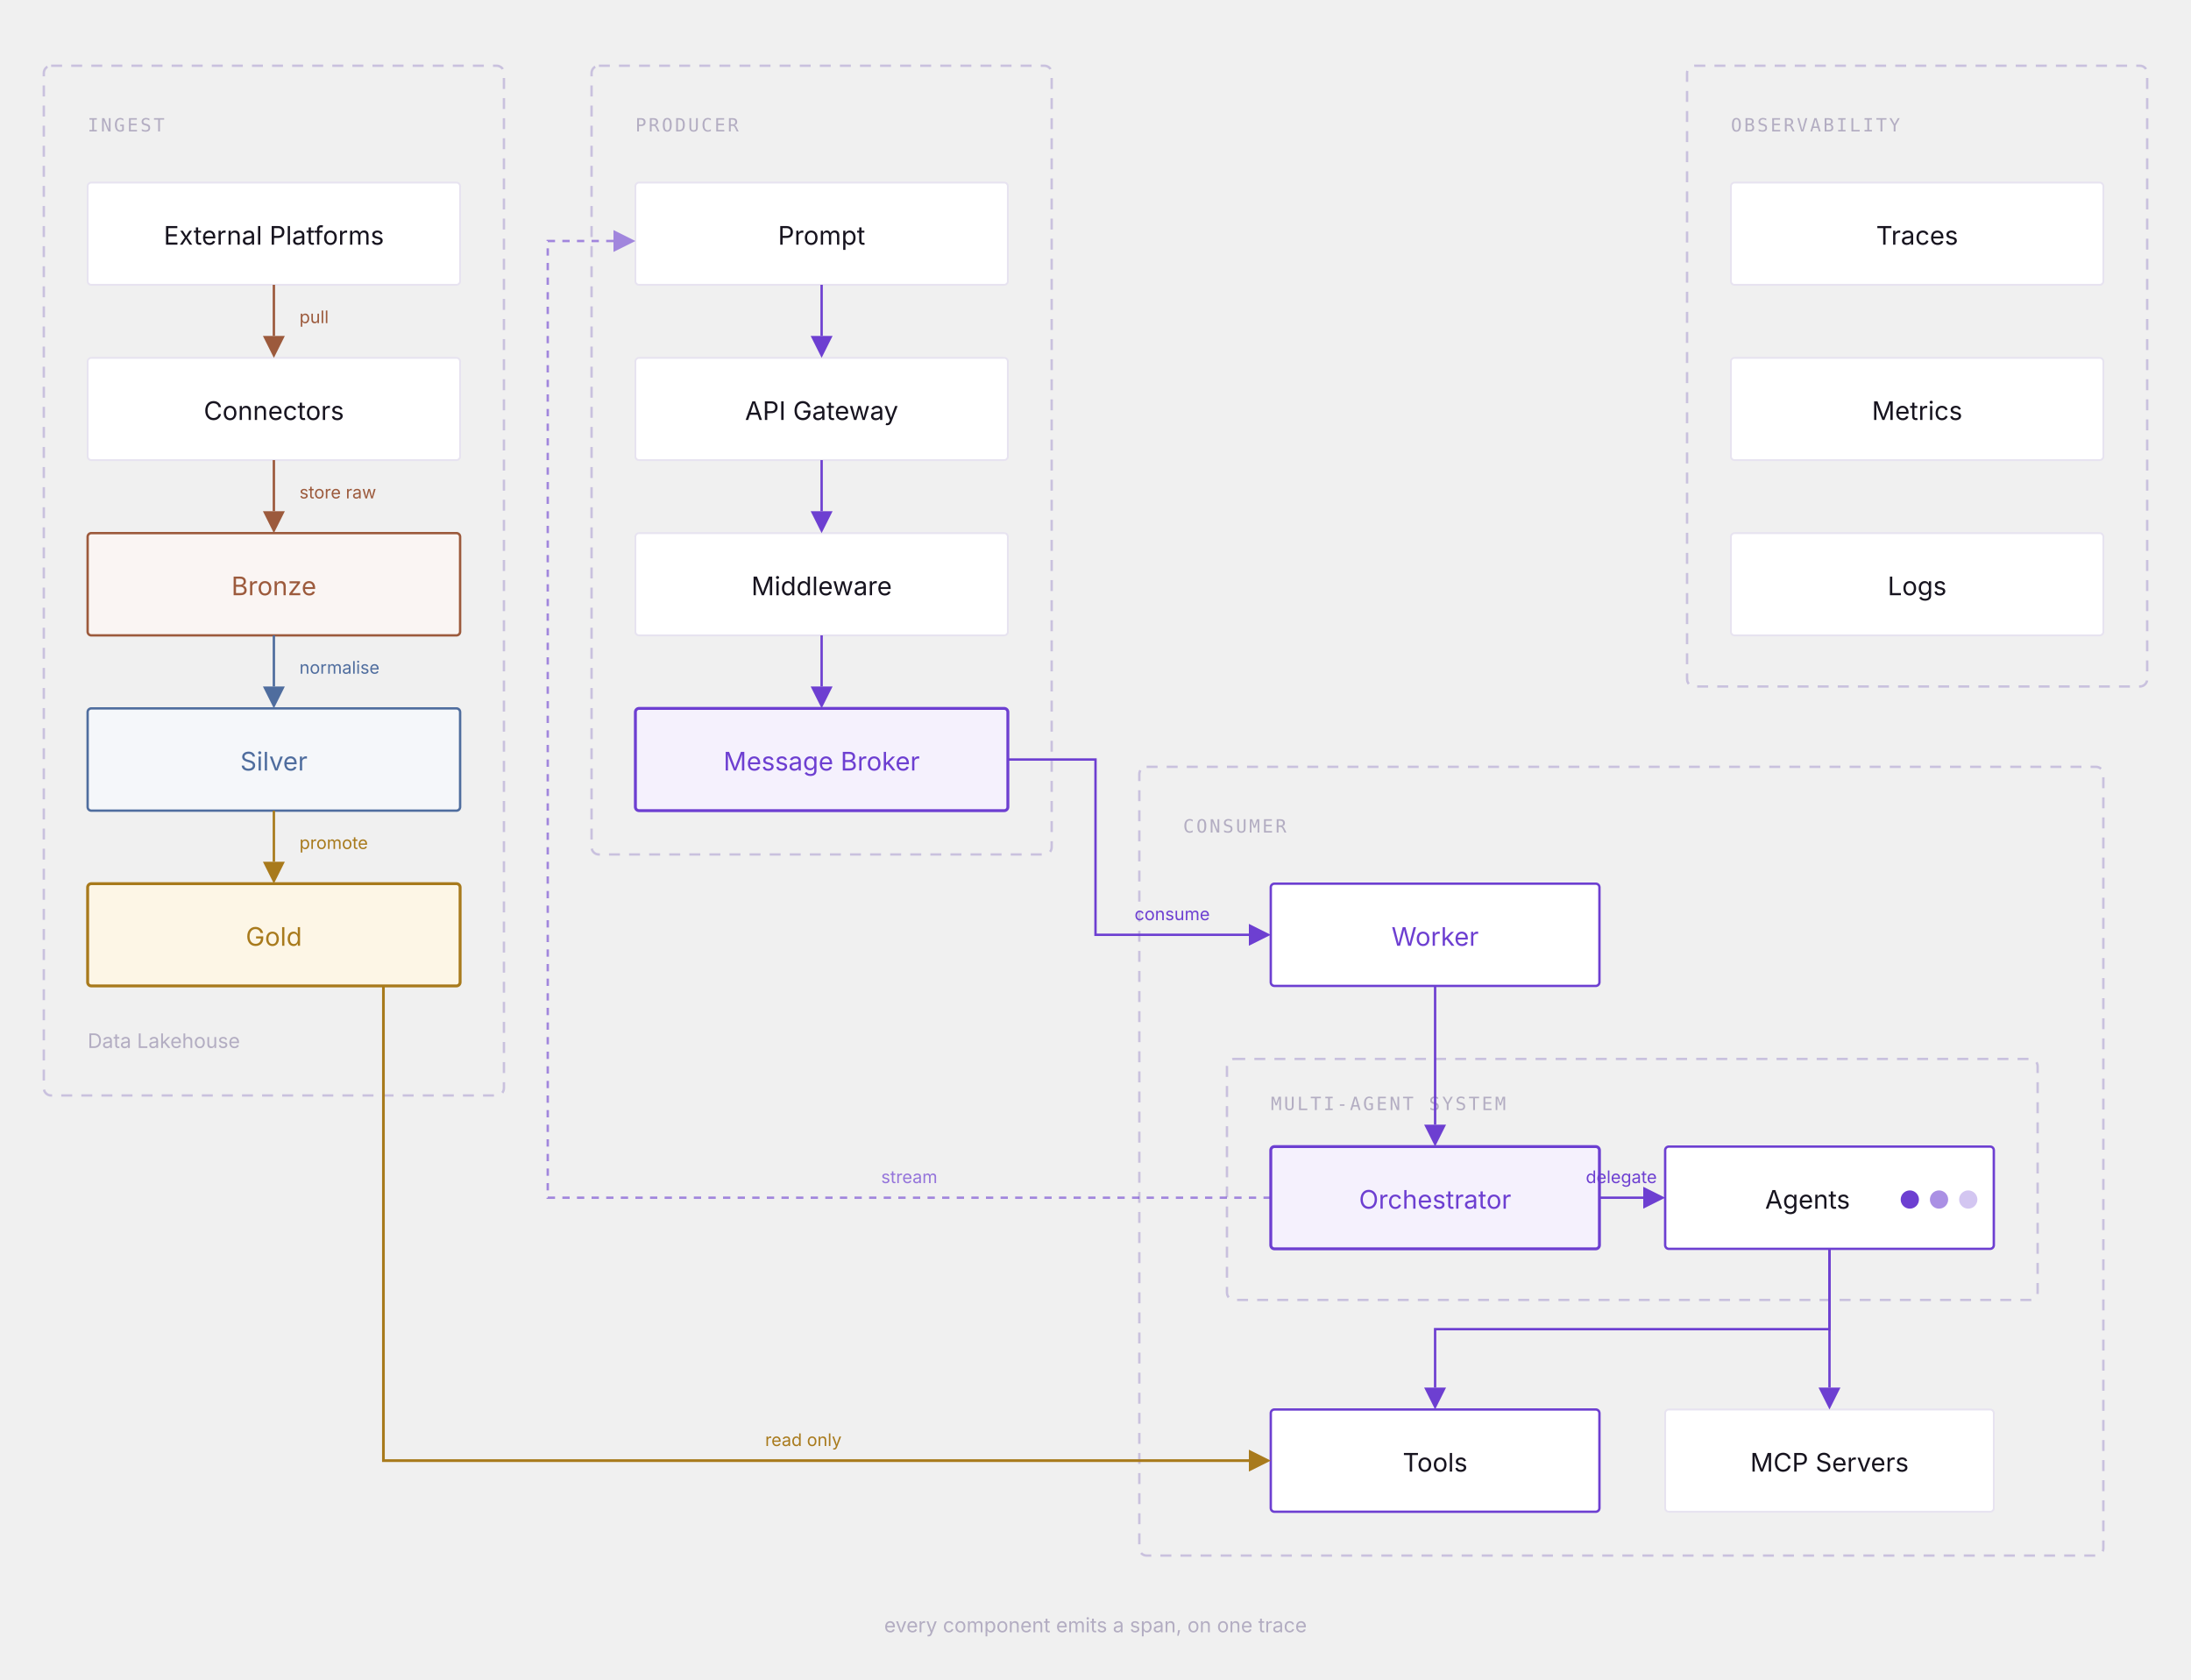
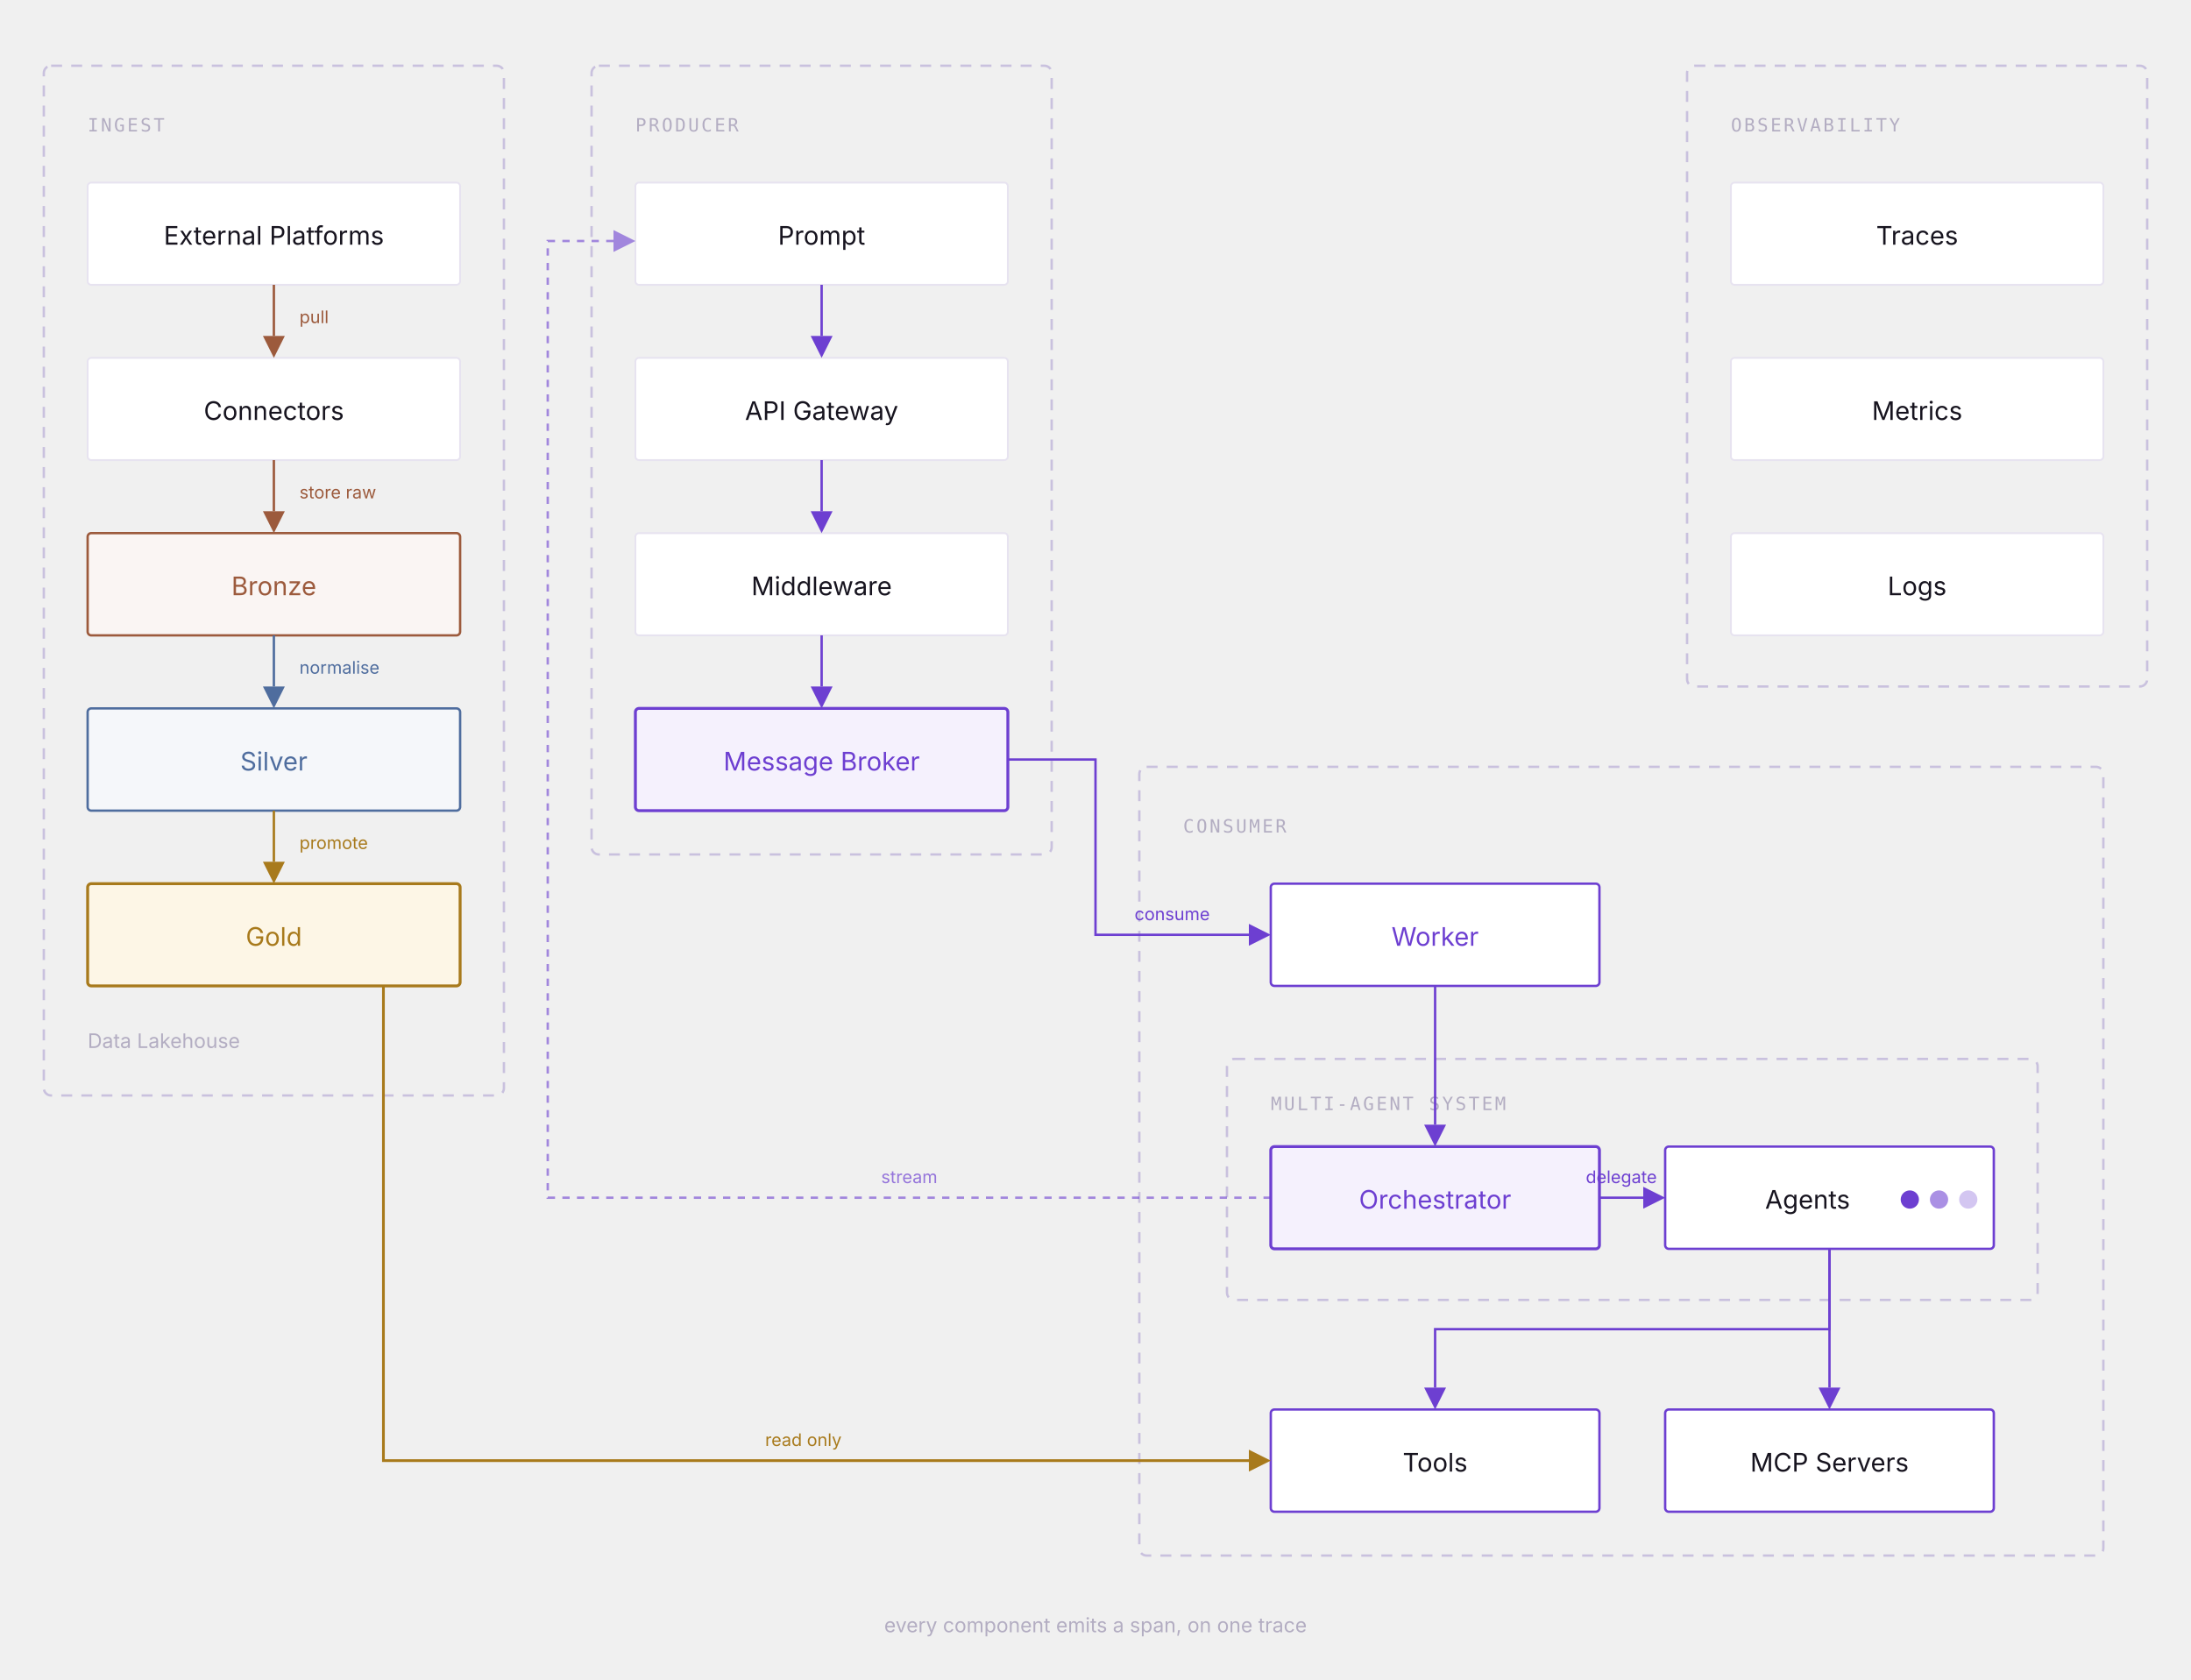
<svg xmlns="http://www.w3.org/2000/svg" viewBox="0 0 1200 920" width="1200" height="920" role="img" aria-label="Mycel at a glance. Ingest: connectors pull each external platform into a bronze, silver and gold data lakehouse. Producer: a prompt goes through the API gateway and middleware onto a message broker. Consumer: a worker picks the job up and hands it to a multi-agent system, where an orchestrator delegates to peer agents; the agents call tools, which read gold, and MCP servers. The answer streams back to the prompt. Observability: traces, metrics and logs.">
  <g font-family="ui-sans-serif, system-ui, -apple-system, sans-serif">
    <rect x="24" y="36" width="252" height="564" rx="4" fill="none" stroke="#c9c1de" stroke-width="1.3" stroke-dasharray="6 5" />
    <text x="48" y="72" font-family="ui-monospace, SFMono-Regular, Menlo, monospace" font-size="10" letter-spacing="1.2" fill="#b3adc2">INGEST</text>
    <rect x="48" y="100" width="204" height="56" rx="2" fill="#ffffff" stroke="#e7e3f0" />
    <text x="150" y="134" font-size="14" fill="#17141f" text-anchor="middle">External Platforms</text>
    <rect x="48" y="196" width="204" height="56" rx="2" fill="#ffffff" stroke="#e7e3f0" />
    <text x="150" y="230" font-size="14" fill="#17141f" text-anchor="middle">Connectors</text>
    <rect x="48" y="292" width="204" height="56" rx="2" fill="#faf5f3" stroke="#9c5a3c" stroke-width="1.3" />
    <text x="150" y="326" font-size="14" fill="#9c5a3c" text-anchor="middle">Bronze</text>
    <rect x="48" y="388" width="204" height="56" rx="2" fill="#f5f7fa" stroke="#4f6d9e" stroke-width="1.3" />
    <text x="150" y="422" font-size="14" fill="#4f6d9e" text-anchor="middle">Silver</text>
    <rect x="48" y="484" width="204" height="56" rx="2" fill="#fdf6e6" stroke="#a87a1c" stroke-width="1.6" />
    <text x="150" y="518" font-size="14" fill="#a87a1c" text-anchor="middle">Gold</text>
    <text x="48" y="574" font-size="11" fill="#b3adc2">Data Lakehouse</text>
    <rect x="324" y="36" width="252" height="432" rx="4" fill="none" stroke="#c9c1de" stroke-width="1.3" stroke-dasharray="6 5" />
    <text x="348" y="72" font-family="ui-monospace, SFMono-Regular, Menlo, monospace" font-size="10" letter-spacing="1.2" fill="#b3adc2">PRODUCER</text>
    <rect x="348" y="100" width="204" height="56" rx="2" fill="#ffffff" stroke="#e7e3f0" />
    <text x="450" y="134" font-size="14" fill="#17141f" text-anchor="middle">Prompt</text>
    <rect x="348" y="196" width="204" height="56" rx="2" fill="#ffffff" stroke="#e7e3f0" />
    <text x="450" y="230" font-size="14" fill="#17141f" text-anchor="middle">API Gateway</text>
    <rect x="348" y="292" width="204" height="56" rx="2" fill="#ffffff" stroke="#e7e3f0" />
    <text x="450" y="326" font-size="14" fill="#17141f" text-anchor="middle">Middleware</text>
    <rect x="348" y="388" width="204" height="56" rx="2" fill="#f5f1fd" stroke="#6d3fd1" stroke-width="1.6" />
    <text x="450" y="422" font-size="14" fill="#6d3fd1" text-anchor="middle">Message Broker</text>
    <rect x="924" y="36" width="252" height="340" rx="4" fill="none" stroke="#c9c1de" stroke-width="1.3" stroke-dasharray="6 5" />
    <text x="948" y="72" font-family="ui-monospace, SFMono-Regular, Menlo, monospace" font-size="10" letter-spacing="1.2" fill="#b3adc2">OBSERVABILITY</text>
    <rect x="948" y="100" width="204" height="56" rx="2" fill="#ffffff" stroke="#e7e3f0" />
    <text x="1050" y="134" font-size="14" fill="#17141f" text-anchor="middle">Traces</text>
    <rect x="948" y="196" width="204" height="56" rx="2" fill="#ffffff" stroke="#e7e3f0" />
    <text x="1050" y="230" font-size="14" fill="#17141f" text-anchor="middle">Metrics</text>
    <rect x="948" y="292" width="204" height="56" rx="2" fill="#ffffff" stroke="#e7e3f0" />
    <text x="1050" y="326" font-size="14" fill="#17141f" text-anchor="middle">Logs</text>
    <rect x="624" y="420" width="528" height="432" rx="4" fill="none" stroke="#c9c1de" stroke-width="1.3" stroke-dasharray="6 5" />
    <text x="648" y="456" font-family="ui-monospace, SFMono-Regular, Menlo, monospace" font-size="10" letter-spacing="1.2" fill="#b3adc2">CONSUMER</text>
    <rect x="696" y="484" width="180" height="56" rx="2" fill="#ffffff" stroke="#6d3fd1" stroke-width="1.3" />
    <text x="786" y="518" font-size="14" fill="#6d3fd1" text-anchor="middle">Worker</text>
    <rect x="672" y="580" width="444" height="132" rx="4" fill="none" stroke="#c9c1de" stroke-width="1.3" stroke-dasharray="6 5" />
    <text x="696" y="608" font-family="ui-monospace, SFMono-Regular, Menlo, monospace" font-size="10" letter-spacing="1.2" fill="#b3adc2">MULTI-AGENT SYSTEM</text>
    <rect x="696" y="628" width="180" height="56" rx="2" fill="#f5f1fd" stroke="#6d3fd1" stroke-width="1.6" />
    <text x="786" y="662" font-size="14" fill="#6d3fd1" text-anchor="middle">Orchestrator</text>
    <rect x="912" y="628" width="180" height="56" rx="2" fill="#ffffff" stroke="#6d3fd1" stroke-width="1.3" />
    <text x="990" y="662" font-size="14" fill="#17141f" text-anchor="middle">Agents</text>
    <g fill="#6d3fd1">
      <circle cx="1046" cy="657" r="5" />
      <circle cx="1062" cy="657" r="5" opacity="0.58" />
      <circle cx="1078" cy="657" r="5" opacity="0.3" />
    </g>
    <rect x="696" y="772" width="180" height="56" rx="2" fill="#ffffff" stroke="#6d3fd1" stroke-width="1.3" />
    <text x="786" y="806" font-size="14" fill="#17141f" text-anchor="middle">Tools</text>
-     <rect x="912" y="772" width="180" height="56" rx="2" fill="#ffffff" stroke="#e7e3f0" />
+     <rect x="912" y="772" width="180" height="56" rx="2" fill="#ffffff" stroke="#6d3fd1" stroke-width="1.3" />
    <text x="1002" y="806" font-size="14" fill="#17141f" text-anchor="middle">MCP Servers</text>
    <g fill="none" stroke="#9c5a3c" stroke-width="1.3">
      <path d="M150 156V184" />
      <path d="M150 252V280" />
    </g>
    <g fill="#9c5a3c">
      <path d="M144 184 150 196 156 184z" />
      <path d="M144 280 150 292 156 280z" />
    </g>
    <path d="M150 348V376" fill="none" stroke="#4f6d9e" stroke-width="1.3" />
    <path d="M144 376 150 388 156 376z" fill="#4f6d9e" />
    <path d="M150 444V472" fill="none" stroke="#a87a1c" stroke-width="1.3" />
    <path d="M144 472 150 484 156 472z" fill="#a87a1c" />
    <g font-size="9.5">
      <text x="164" y="177" fill="#9c5a3c">pull</text>
      <text x="164" y="273" fill="#9c5a3c">store raw</text>
      <text x="164" y="369" fill="#4f6d9e">normalise</text>
      <text x="164" y="465" fill="#a87a1c">promote</text>
    </g>
    <g fill="none" stroke="#6d3fd1" stroke-width="1.3">
      <path d="M450 156V184" />
      <path d="M450 252V280" />
      <path d="M450 348V376" />
      <path d="M552 416H600V512H684" />
      <path d="M786 540V616" />
      <path d="M876 656H900" />
      <path d="M1002 684V760" />
      <path d="M1002 684V728H786V760" />
    </g>
    <g fill="#6d3fd1">
      <path d="M444 184 450 196 456 184z" />
      <path d="M444 280 450 292 456 280z" />
      <path d="M444 376 450 388 456 376z" />
      <path d="M684 506 696 512 684 518z" />
      <path d="M780 616 786 628 792 616z" />
      <path d="M900 650 912 656 900 662z" />
      <path d="M996 760 1002 772 1008 760z" />
      <path d="M780 760 786 772 792 760z" />
    </g>
    <text x="642" y="504" font-size="9.5" fill="#6d3fd1" text-anchor="middle">consume</text>
    <text x="888" y="648" font-size="9.5" fill="#6d3fd1" text-anchor="middle">delegate</text>
    <path d="M210 540V800H684" fill="none" stroke="#a87a1c" stroke-width="1.5" />
    <path d="M684 794 696 800 684 806z" fill="#a87a1c" />
    <text x="440" y="792" font-size="9.5" fill="#a87a1c" text-anchor="middle">read only</text>
    <g fill="none" stroke="#6d3fd1" stroke-width="1.3" stroke-dasharray="4 4" opacity="0.6">
      <path d="M696 656H300V132H336" />
    </g>
    <path d="M336 126 348 132 336 138z" fill="#6d3fd1" opacity="0.6" />
    <text x="498" y="648" font-size="9.5" fill="#6d3fd1" opacity="0.7" text-anchor="middle">stream</text>
    <text x="600" y="894" font-size="11" fill="#b3adc2" text-anchor="middle">every component emits a span, on one trace</text>
  </g>
</svg>
